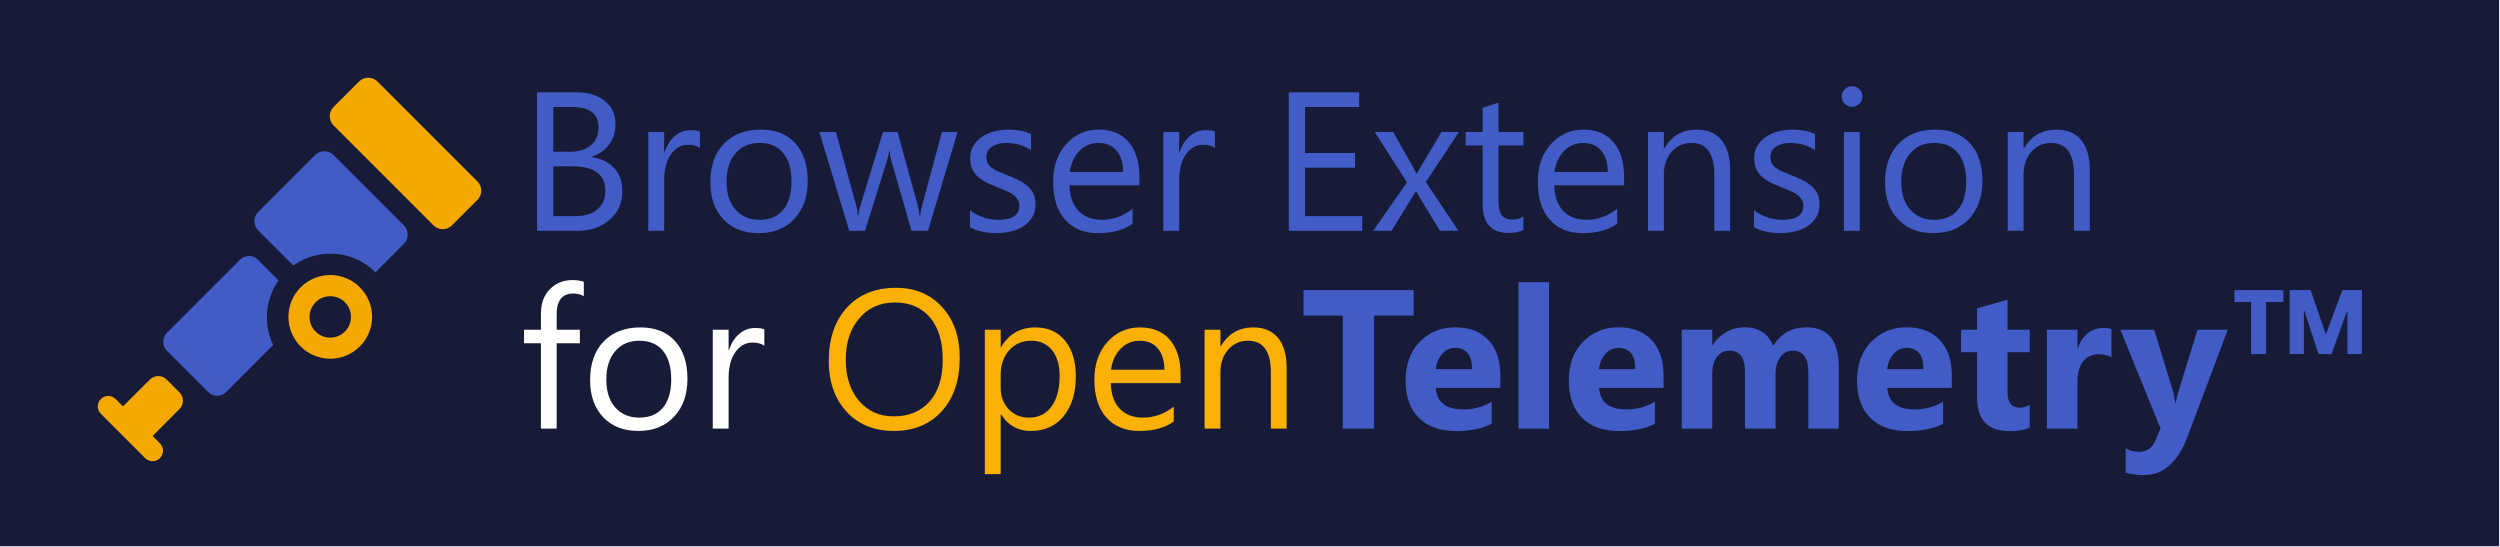
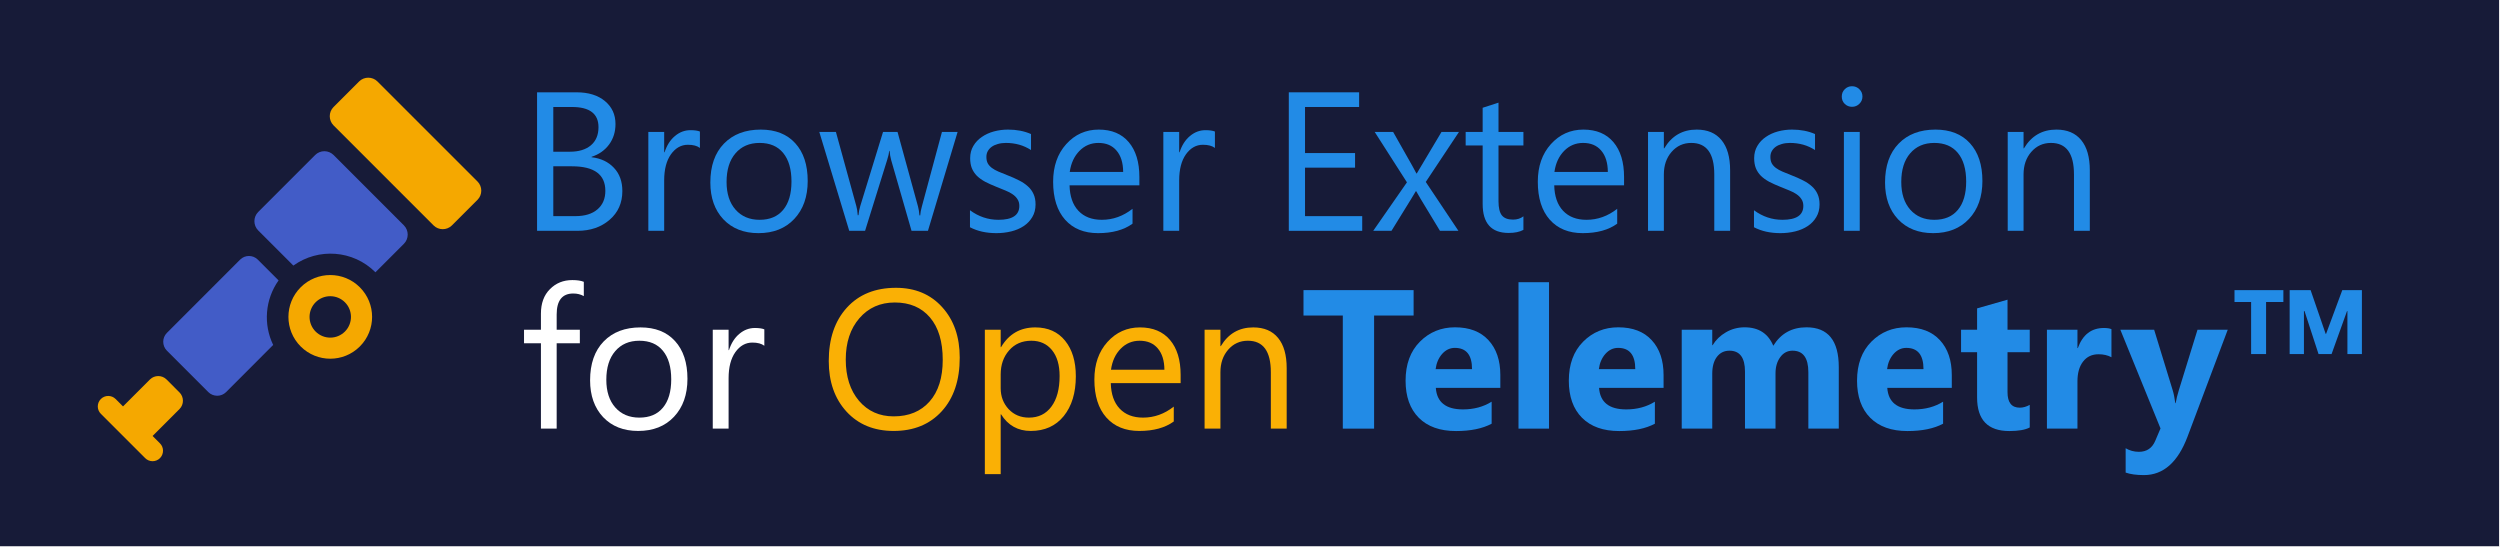
<svg xmlns="http://www.w3.org/2000/svg" width="100%" height="100%" viewBox="0 0 947 207" version="1.1" xml:space="preserve" style="fill-rule:evenodd;clip-rule:evenodd;stroke-linejoin:round;stroke-miterlimit:2;">
  <g id="Artboard1" transform="matrix(1.85742,0,0,0.40981,7.43444,0.911701)">
    <g>
      <rect x="-4.003" y="-2.225" width="509.65" height="504.857" style="fill:none;" />
      <g>
        <clipPath id="_clip1">
          <rect x="-4.003" y="-2.225" width="509.65" height="504.857" />
        </clipPath>
        <g clip-path="url(#_clip1)">
          <g>
            <g transform="matrix(1.12486,0,0,2.44015,-31.3189,-353.966)">
              <g>
                <g id="Layer1">
                  <g>
                    <rect x="-4.003" y="-2.225" width="509.65" height="504.857" style="fill:rgb(23,27,56);" />
                  </g>
                </g>
              </g>
            </g>
            <g transform="matrix(0.634904,0,0,2.87763,14.3669,62.4767)">
              <path d="M67.648,69.797C62.402,75.047 62.402,83.555 67.648,88.805C72.898,94.051 81.406,94.051 86.652,88.805C91.902,83.555 91.902,75.047 86.652,69.797C81.406,64.551 72.898,64.551 67.648,69.797ZM81.855,84.016C80.608,85.265 78.914,85.967 77.15,85.967C75.386,85.967 73.692,85.265 72.445,84.016C71.198,82.769 70.496,81.076 70.496,79.313C70.496,77.549 71.198,75.856 72.445,74.609C73.692,73.36 75.386,72.658 77.15,72.658C78.914,72.658 80.608,73.36 81.855,74.609C84.453,77.195 84.453,81.418 81.855,84.016ZM86.43,3.672L78.195,11.906C76.592,13.521 76.592,16.166 78.195,17.781L110.344,49.93C111.959,51.533 114.604,51.533 116.219,49.93L124.453,41.695C126.063,40.085 126.063,37.434 124.453,35.825L92.29,3.671C90.679,2.072 88.041,2.072 86.43,3.671L86.43,3.672ZM28.738,108.895C30.19,107.437 30.19,105.043 28.738,103.585L24.555,99.398C23.095,97.947 20.702,97.947 19.242,99.398L10.598,108.047L10.582,108.059L8.211,105.684C6.898,104.371 4.761,104.371 3.461,105.684C2.148,106.996 2.148,109.133 3.461,110.434L17.707,124.676C18.336,125.306 19.19,125.66 20.08,125.66C20.97,125.66 21.824,125.306 22.453,124.676C23.753,123.363 23.766,121.226 22.453,119.93L20.078,117.555L20.094,117.543L28.738,108.895Z" style="fill:rgb(245,168,0);fill-rule:nonzero;" />
            </g>
            <g transform="matrix(0.634904,0,0,2.87763,14.3669,62.4767)">
              <g>
                <path d="M72.297,27.313L54.004,45.605C52.379,47.23 52.379,49.906 54.004,51.531L65.3,62.824C73.284,57.078 84.48,57.789 91.663,64.977L100.811,55.828C102.433,54.203 102.433,51.531 100.811,49.906L78.22,27.313C77.435,26.527 76.369,26.085 75.259,26.085C74.149,26.085 73.083,26.527 72.298,27.313L72.297,27.313ZM60.55,67.585L53.878,60.913C52.315,59.351 49.753,59.351 48.194,60.913L24.664,84.453C23.112,86.016 23.112,88.577 24.664,90.14L37.995,103.472C39.559,105.025 42.119,105.025 43.683,103.472L58.815,88.315C55.616,81.706 56.19,73.722 60.55,67.585Z" style="fill:rgb(66,92,199);fill-rule:nonzero;" />
              </g>
            </g>
            <g transform="matrix(1.00854,0,0,4.5711,38.1847,-972.745)">
              <g>
                <g>
                  <g transform="matrix(1,0,0,1,63.099,258.991)">
-                     <path d="M3.672,0L3.672,-28.008L11.641,-28.008C14.063,-28.008 15.983,-27.415 17.402,-26.23C18.822,-25.046 19.531,-23.503 19.531,-21.602C19.531,-20.013 19.102,-18.633 18.242,-17.461C17.383,-16.289 16.198,-15.456 14.688,-14.961L14.688,-14.883C16.576,-14.661 18.086,-13.945 19.219,-12.734C20.352,-11.536 20.918,-9.974 20.918,-8.047C20.918,-5.651 20.059,-3.711 18.34,-2.227C16.621,-0.742 14.453,0 11.836,0L3.672,0ZM6.953,-25.039L6.953,-15.996L10.313,-15.996C12.109,-15.996 13.522,-16.426 14.551,-17.285C15.579,-18.158 16.094,-19.382 16.094,-20.957C16.094,-23.678 14.303,-25.039 10.723,-25.039L6.953,-25.039ZM6.953,-13.047L6.953,-2.969L11.406,-2.969C13.333,-2.969 14.824,-3.424 15.879,-4.336C16.947,-5.247 17.48,-6.497 17.48,-8.086C17.48,-11.393 15.228,-13.047 10.723,-13.047L6.953,-13.047Z" style="fill:rgb(66,92,199);" />
+                     <path d="M3.672,0L3.672,-28.008L11.641,-28.008C14.063,-28.008 15.983,-27.415 17.402,-26.23C18.822,-25.046 19.531,-23.503 19.531,-21.602C19.531,-20.013 19.102,-18.633 18.242,-17.461C17.383,-16.289 16.198,-15.456 14.688,-14.961L14.688,-14.883C16.576,-14.661 18.086,-13.945 19.219,-12.734C20.352,-11.536 20.918,-9.974 20.918,-8.047C20.918,-5.651 20.059,-3.711 18.34,-2.227C16.621,-0.742 14.453,0 11.836,0L3.672,0ZM6.953,-25.039L6.953,-15.996L10.313,-15.996C12.109,-15.996 13.522,-16.426 14.551,-17.285C15.579,-18.158 16.094,-19.382 16.094,-20.957C16.094,-23.678 14.303,-25.039 10.723,-25.039L6.953,-25.039ZM6.953,-13.047L6.953,-2.969L11.406,-2.969C13.333,-2.969 14.824,-3.424 15.879,-4.336C16.947,-5.247 17.48,-6.497 17.48,-8.086C17.48,-11.393 15.228,-13.047 10.723,-13.047L6.953,-13.047Z" style="fill:rgb(34,139,230);" />
                  </g>
                  <g transform="matrix(1,0,0,1,63.099,258.991)">
-                     <path d="M36.602,-16.758C36.042,-17.188 35.234,-17.402 34.18,-17.402C32.813,-17.402 31.667,-16.758 30.742,-15.469C29.831,-14.18 29.375,-12.422 29.375,-10.195L29.375,0L26.172,0L26.172,-20L29.375,-20L29.375,-15.879L29.453,-15.879C29.909,-17.285 30.605,-18.379 31.543,-19.16C32.48,-19.954 33.529,-20.352 34.688,-20.352C35.521,-20.352 36.159,-20.26 36.602,-20.078L36.602,-16.758Z" style="fill:rgb(66,92,199);" />
+                     <path d="M36.602,-16.758C36.042,-17.188 35.234,-17.402 34.18,-17.402C32.813,-17.402 31.667,-16.758 30.742,-15.469C29.831,-14.18 29.375,-12.422 29.375,-10.195L29.375,0L26.172,0L26.172,-20L29.375,-20L29.375,-15.879L29.453,-15.879C29.909,-17.285 30.605,-18.379 31.543,-19.16C32.48,-19.954 33.529,-20.352 34.688,-20.352C35.521,-20.352 36.159,-20.26 36.602,-20.078L36.602,-16.758Z" style="fill:rgb(34,139,230);" />
                  </g>
                  <g transform="matrix(1,0,0,1,63.099,258.991)">
-                     <path d="M48.438,0.469C45.482,0.469 43.118,-0.462 41.348,-2.324C39.59,-4.199 38.711,-6.68 38.711,-9.766C38.711,-13.125 39.629,-15.749 41.465,-17.637C43.301,-19.525 45.781,-20.469 48.906,-20.469C51.888,-20.469 54.212,-19.551 55.879,-17.715C57.559,-15.879 58.398,-13.333 58.398,-10.078C58.398,-6.888 57.493,-4.329 55.684,-2.402C53.887,-0.488 51.471,0.469 48.438,0.469ZM48.672,-17.773C46.615,-17.773 44.987,-17.07 43.789,-15.664C42.591,-14.271 41.992,-12.344 41.992,-9.883C41.992,-7.513 42.598,-5.645 43.809,-4.277C45.02,-2.91 46.641,-2.227 48.672,-2.227C50.742,-2.227 52.331,-2.897 53.438,-4.238C54.557,-5.579 55.117,-7.487 55.117,-9.961C55.117,-12.461 54.557,-14.388 53.438,-15.742C52.331,-17.096 50.742,-17.773 48.672,-17.773Z" style="fill:rgb(66,92,199);" />
+                     <path d="M48.438,0.469C45.482,0.469 43.118,-0.462 41.348,-2.324C39.59,-4.199 38.711,-6.68 38.711,-9.766C38.711,-13.125 39.629,-15.749 41.465,-17.637C43.301,-19.525 45.781,-20.469 48.906,-20.469C51.888,-20.469 54.212,-19.551 55.879,-17.715C57.559,-15.879 58.398,-13.333 58.398,-10.078C58.398,-6.888 57.493,-4.329 55.684,-2.402C53.887,-0.488 51.471,0.469 48.438,0.469ZM48.672,-17.773C46.615,-17.773 44.987,-17.07 43.789,-15.664C42.591,-14.271 41.992,-12.344 41.992,-9.883C41.992,-7.513 42.598,-5.645 43.809,-4.277C45.02,-2.91 46.641,-2.227 48.672,-2.227C50.742,-2.227 52.331,-2.897 53.438,-4.238C54.557,-5.579 55.117,-7.487 55.117,-9.961C55.117,-12.461 54.557,-14.388 53.438,-15.742C52.331,-17.096 50.742,-17.773 48.672,-17.773Z" style="fill:rgb(34,139,230);" />
                  </g>
                  <g transform="matrix(1,0,0,1,123.372,258.991)">
-                     <path d="M28.438,-20L22.441,0L19.121,0L15,-14.316C14.844,-14.863 14.74,-15.482 14.688,-16.172L14.609,-16.172C14.57,-15.703 14.434,-15.098 14.199,-14.355L9.727,0L6.523,0L0.469,-20L3.828,-20L7.969,-4.961C8.099,-4.505 8.19,-3.906 8.242,-3.164L8.398,-3.164C8.438,-3.737 8.555,-4.349 8.75,-5L13.359,-20L16.289,-20L20.43,-4.922C20.56,-4.44 20.658,-3.841 20.723,-3.125L20.879,-3.125C20.905,-3.633 21.016,-4.232 21.211,-4.922L25.273,-20L28.438,-20Z" style="fill:rgb(66,92,199);" />
+                     <path d="M28.438,-20L22.441,0L19.121,0L15,-14.316C14.844,-14.863 14.74,-15.482 14.688,-16.172L14.609,-16.172C14.57,-15.703 14.434,-15.098 14.199,-14.355L9.727,0L6.523,0L0.469,-20L3.828,-20L7.969,-4.961C8.099,-4.505 8.19,-3.906 8.242,-3.164L8.398,-3.164C8.438,-3.737 8.555,-4.349 8.75,-5L13.359,-20L16.289,-20L20.43,-4.922C20.56,-4.44 20.658,-3.841 20.723,-3.125L20.879,-3.125C20.905,-3.633 21.016,-4.232 21.211,-4.922L25.273,-20L28.438,-20Z" style="fill:rgb(34,139,230);" />
                  </g>
                  <g transform="matrix(1,0,0,1,123.372,258.991)">
-                     <path d="M30.938,-0.723L30.938,-4.16C32.682,-2.871 34.603,-2.227 36.699,-2.227C39.512,-2.227 40.918,-3.164 40.918,-5.039C40.918,-5.573 40.794,-6.022 40.547,-6.387C40.313,-6.764 39.987,-7.096 39.57,-7.383C39.167,-7.669 38.685,-7.923 38.125,-8.145C37.578,-8.379 36.986,-8.62 36.348,-8.867C35.462,-9.219 34.681,-9.57 34.004,-9.922C33.34,-10.286 32.78,-10.69 32.324,-11.133C31.882,-11.589 31.543,-12.103 31.309,-12.676C31.087,-13.249 30.977,-13.919 30.977,-14.688C30.977,-15.625 31.191,-16.452 31.621,-17.168C32.051,-17.897 32.624,-18.503 33.34,-18.984C34.056,-19.479 34.87,-19.85 35.781,-20.098C36.706,-20.345 37.656,-20.469 38.633,-20.469C40.365,-20.469 41.914,-20.169 43.281,-19.57L43.281,-16.328C41.81,-17.292 40.117,-17.773 38.203,-17.773C37.604,-17.773 37.064,-17.702 36.582,-17.559C36.1,-17.428 35.684,-17.24 35.332,-16.992C34.993,-16.745 34.727,-16.445 34.531,-16.094C34.349,-15.755 34.258,-15.378 34.258,-14.961C34.258,-14.44 34.349,-14.004 34.531,-13.652C34.727,-13.301 35.007,-12.988 35.371,-12.715C35.736,-12.441 36.178,-12.194 36.699,-11.973C37.22,-11.751 37.813,-11.51 38.477,-11.25C39.362,-10.911 40.156,-10.56 40.859,-10.195C41.563,-9.844 42.161,-9.44 42.656,-8.984C43.151,-8.542 43.529,-8.027 43.789,-7.441C44.063,-6.855 44.199,-6.159 44.199,-5.352C44.199,-4.362 43.978,-3.503 43.535,-2.773C43.105,-2.044 42.526,-1.439 41.797,-0.957C41.068,-0.475 40.228,-0.117 39.277,0.117C38.327,0.352 37.331,0.469 36.289,0.469C34.232,0.469 32.448,0.072 30.938,-0.723Z" style="fill:rgb(66,92,199);" />
+                     <path d="M30.938,-0.723L30.938,-4.16C32.682,-2.871 34.603,-2.227 36.699,-2.227C39.512,-2.227 40.918,-3.164 40.918,-5.039C40.918,-5.573 40.794,-6.022 40.547,-6.387C40.313,-6.764 39.987,-7.096 39.57,-7.383C39.167,-7.669 38.685,-7.923 38.125,-8.145C37.578,-8.379 36.986,-8.62 36.348,-8.867C35.462,-9.219 34.681,-9.57 34.004,-9.922C33.34,-10.286 32.78,-10.69 32.324,-11.133C31.882,-11.589 31.543,-12.103 31.309,-12.676C31.087,-13.249 30.977,-13.919 30.977,-14.688C30.977,-15.625 31.191,-16.452 31.621,-17.168C32.051,-17.897 32.624,-18.503 33.34,-18.984C34.056,-19.479 34.87,-19.85 35.781,-20.098C36.706,-20.345 37.656,-20.469 38.633,-20.469C40.365,-20.469 41.914,-20.169 43.281,-19.57L43.281,-16.328C41.81,-17.292 40.117,-17.773 38.203,-17.773C37.604,-17.773 37.064,-17.702 36.582,-17.559C36.1,-17.428 35.684,-17.24 35.332,-16.992C34.993,-16.745 34.727,-16.445 34.531,-16.094C34.349,-15.755 34.258,-15.378 34.258,-14.961C34.258,-14.44 34.349,-14.004 34.531,-13.652C34.727,-13.301 35.007,-12.988 35.371,-12.715C35.736,-12.441 36.178,-12.194 36.699,-11.973C37.22,-11.751 37.813,-11.51 38.477,-11.25C39.362,-10.911 40.156,-10.56 40.859,-10.195C41.563,-9.844 42.161,-9.44 42.656,-8.984C43.151,-8.542 43.529,-8.027 43.789,-7.441C44.063,-6.855 44.199,-6.159 44.199,-5.352C44.199,-4.362 43.978,-3.503 43.535,-2.773C43.105,-2.044 42.526,-1.439 41.797,-0.957C41.068,-0.475 40.228,-0.117 39.277,0.117C38.327,0.352 37.331,0.469 36.289,0.469C34.232,0.469 32.448,0.072 30.938,-0.723Z" style="fill:rgb(34,139,230);" />
                  </g>
                  <g transform="matrix(1,0,0,1,123.372,258.991)">
-                     <path d="M65.195,-9.199L51.074,-9.199C51.126,-6.973 51.725,-5.254 52.871,-4.043C54.017,-2.832 55.592,-2.227 57.598,-2.227C59.85,-2.227 61.921,-2.969 63.809,-4.453L63.809,-1.445C62.051,-0.169 59.727,0.469 56.836,0.469C54.01,0.469 51.79,-0.436 50.176,-2.246C48.561,-4.069 47.754,-6.628 47.754,-9.922C47.754,-13.034 48.633,-15.566 50.391,-17.52C52.161,-19.486 54.355,-20.469 56.973,-20.469C59.59,-20.469 61.615,-19.622 63.047,-17.93C64.479,-16.237 65.195,-13.887 65.195,-10.879L65.195,-9.199ZM61.914,-11.914C61.901,-13.763 61.452,-15.202 60.566,-16.23C59.694,-17.259 58.477,-17.773 56.914,-17.773C55.404,-17.773 54.121,-17.233 53.066,-16.152C52.012,-15.072 51.361,-13.659 51.113,-11.914L61.914,-11.914Z" style="fill:rgb(66,92,199);" />
+                     <path d="M65.195,-9.199L51.074,-9.199C51.126,-6.973 51.725,-5.254 52.871,-4.043C54.017,-2.832 55.592,-2.227 57.598,-2.227C59.85,-2.227 61.921,-2.969 63.809,-4.453L63.809,-1.445C62.051,-0.169 59.727,0.469 56.836,0.469C54.01,0.469 51.79,-0.436 50.176,-2.246C48.561,-4.069 47.754,-6.628 47.754,-9.922C47.754,-13.034 48.633,-15.566 50.391,-17.52C52.161,-19.486 54.355,-20.469 56.973,-20.469C59.59,-20.469 61.615,-19.622 63.047,-17.93C64.479,-16.237 65.195,-13.887 65.195,-10.879L65.195,-9.199ZM61.914,-11.914C61.901,-13.763 61.452,-15.202 60.566,-16.23C59.694,-17.259 58.477,-17.773 56.914,-17.773C55.404,-17.773 54.121,-17.233 53.066,-16.152C52.012,-15.072 51.361,-13.659 51.113,-11.914L61.914,-11.914Z" style="fill:rgb(34,139,230);" />
                  </g>
                  <g transform="matrix(1,0,0,1,123.372,258.991)">
-                     <path d="M80.469,-16.758C79.909,-17.188 79.102,-17.402 78.047,-17.402C76.68,-17.402 75.534,-16.758 74.609,-15.469C73.698,-14.18 73.242,-12.422 73.242,-10.195L73.242,0L70.039,0L70.039,-20L73.242,-20L73.242,-15.879L73.32,-15.879C73.776,-17.285 74.473,-18.379 75.41,-19.16C76.348,-19.954 77.396,-20.352 78.555,-20.352C79.388,-20.352 80.026,-20.26 80.469,-20.078L80.469,-16.758Z" style="fill:rgb(66,92,199);" />
+                     <path d="M80.469,-16.758C79.909,-17.188 79.102,-17.402 78.047,-17.402C76.68,-17.402 75.534,-16.758 74.609,-15.469C73.698,-14.18 73.242,-12.422 73.242,-10.195L73.242,0L70.039,0L70.039,-20L73.242,-20L73.242,-15.879L73.32,-15.879C73.776,-17.285 74.473,-18.379 75.41,-19.16C76.348,-19.954 77.396,-20.352 78.555,-20.352C79.388,-20.352 80.026,-20.26 80.469,-20.078L80.469,-16.758Z" style="fill:rgb(34,139,230);" />
                  </g>
                </g>
              </g>
              <g>
                <g>
                  <g transform="matrix(1,0,0,1,215.11,258.991)">
-                     <path d="M18.516,0L3.672,0L3.672,-28.008L17.891,-28.008L17.891,-25.039L6.953,-25.039L6.953,-15.723L17.07,-15.723L17.07,-12.773L6.953,-12.773L6.953,-2.969L18.516,-2.969L18.516,0Z" style="fill:rgb(66,92,199);" />
+                     <path d="M18.516,0L3.672,0L3.672,-28.008L17.891,-28.008L17.891,-25.039L6.953,-25.039L6.953,-15.723L17.07,-15.723L17.07,-12.773L6.953,-12.773L6.953,-2.969L18.516,-2.969L18.516,0Z" style="fill:rgb(34,139,230);" />
                  </g>
                  <g transform="matrix(1,0,0,1,215.11,258.991)">
-                     <path d="M38.086,-20L31.367,-9.883L37.969,0L34.238,0L30.313,-6.484C30.065,-6.888 29.772,-7.396 29.434,-8.008L29.355,-8.008C29.29,-7.891 28.984,-7.383 28.438,-6.484L24.434,0L20.742,0L27.559,-9.805L21.035,-20L24.766,-20L28.633,-13.164C28.919,-12.656 29.199,-12.135 29.473,-11.602L29.551,-11.602L34.551,-20L38.086,-20Z" style="fill:rgb(66,92,199);" />
+                     <path d="M38.086,-20L31.367,-9.883L37.969,0L34.238,0L30.313,-6.484C30.065,-6.888 29.772,-7.396 29.434,-8.008L29.355,-8.008C29.29,-7.891 28.984,-7.383 28.438,-6.484L24.434,0L20.742,0L27.559,-9.805L21.035,-20L24.766,-20L28.633,-13.164C28.919,-12.656 29.199,-12.135 29.473,-11.602L29.551,-11.602L34.551,-20L38.086,-20Z" style="fill:rgb(34,139,230);" />
                  </g>
                  <g transform="matrix(1,0,0,1,215.11,258.991)">
-                     <path d="M51.113,-0.195C50.358,0.221 49.362,0.43 48.125,0.43C44.622,0.43 42.871,-1.523 42.871,-5.43L42.871,-17.266L39.434,-17.266L39.434,-20L42.871,-20L42.871,-24.883L46.074,-25.918L46.074,-20L51.113,-20L51.113,-17.266L46.074,-17.266L46.074,-5.996C46.074,-4.655 46.302,-3.698 46.758,-3.125C47.214,-2.552 47.969,-2.266 49.023,-2.266C49.831,-2.266 50.527,-2.487 51.113,-2.93L51.113,-0.195Z" style="fill:rgb(66,92,199);" />
+                     <path d="M51.113,-0.195C50.358,0.221 49.362,0.43 48.125,0.43C44.622,0.43 42.871,-1.523 42.871,-5.43L42.871,-17.266L39.434,-17.266L39.434,-20L42.871,-20L42.871,-24.883L46.074,-25.918L46.074,-20L51.113,-20L51.113,-17.266L46.074,-17.266L46.074,-5.996C46.074,-4.655 46.302,-3.698 46.758,-3.125C47.214,-2.552 47.969,-2.266 49.023,-2.266C49.831,-2.266 50.527,-2.487 51.113,-2.93L51.113,-0.195Z" style="fill:rgb(34,139,230);" />
                  </g>
                  <g transform="matrix(1,0,0,1,215.11,258.991)">
-                     <path d="M71.465,-9.199L57.344,-9.199C57.396,-6.973 57.995,-5.254 59.141,-4.043C60.286,-2.832 61.862,-2.227 63.867,-2.227C66.12,-2.227 68.19,-2.969 70.078,-4.453L70.078,-1.445C68.32,-0.169 65.996,0.469 63.105,0.469C60.28,0.469 58.06,-0.436 56.445,-2.246C54.831,-4.069 54.023,-6.628 54.023,-9.922C54.023,-13.034 54.902,-15.566 56.66,-17.52C58.431,-19.486 60.625,-20.469 63.242,-20.469C65.859,-20.469 67.884,-19.622 69.316,-17.93C70.749,-16.237 71.465,-13.887 71.465,-10.879L71.465,-9.199ZM68.184,-11.914C68.171,-13.763 67.721,-15.202 66.836,-16.23C65.964,-17.259 64.746,-17.773 63.184,-17.773C61.673,-17.773 60.391,-17.233 59.336,-16.152C58.281,-15.072 57.63,-13.659 57.383,-11.914L68.184,-11.914Z" style="fill:rgb(66,92,199);" />
+                     <path d="M71.465,-9.199L57.344,-9.199C57.396,-6.973 57.995,-5.254 59.141,-4.043C60.286,-2.832 61.862,-2.227 63.867,-2.227C66.12,-2.227 68.19,-2.969 70.078,-4.453L70.078,-1.445C68.32,-0.169 65.996,0.469 63.105,0.469C60.28,0.469 58.06,-0.436 56.445,-2.246C54.831,-4.069 54.023,-6.628 54.023,-9.922C54.023,-13.034 54.902,-15.566 56.66,-17.52C58.431,-19.486 60.625,-20.469 63.242,-20.469C65.859,-20.469 67.884,-19.622 69.316,-17.93C70.749,-16.237 71.465,-13.887 71.465,-10.879L71.465,-9.199ZM68.184,-11.914C68.171,-13.763 67.721,-15.202 66.836,-16.23C65.964,-17.259 64.746,-17.773 63.184,-17.773C61.673,-17.773 60.391,-17.233 59.336,-16.152C58.281,-15.072 57.63,-13.659 57.383,-11.914L68.184,-11.914Z" style="fill:rgb(34,139,230);" />
                  </g>
                  <g transform="matrix(1,0,0,1,288.177,258.991)">
-                     <path d="M19.844,0L16.641,0L16.641,-11.406C16.641,-15.651 15.091,-17.773 11.992,-17.773C10.391,-17.773 9.063,-17.168 8.008,-15.957C6.966,-14.759 6.445,-13.242 6.445,-11.406L6.445,0L3.242,0L3.242,-20L6.445,-20L6.445,-16.68L6.523,-16.68C8.034,-19.206 10.221,-20.469 13.086,-20.469C15.273,-20.469 16.947,-19.759 18.105,-18.34C19.264,-16.934 19.844,-14.896 19.844,-12.227L19.844,0Z" style="fill:rgb(66,92,199);" />
+                     <path d="M19.844,0L16.641,0L16.641,-11.406C16.641,-15.651 15.091,-17.773 11.992,-17.773C10.391,-17.773 9.063,-17.168 8.008,-15.957C6.966,-14.759 6.445,-13.242 6.445,-11.406L6.445,0L3.242,0L3.242,-20L6.445,-20L6.445,-16.68L6.523,-16.68C8.034,-19.206 10.221,-20.469 13.086,-20.469C15.273,-20.469 16.947,-19.759 18.105,-18.34C19.264,-16.934 19.844,-14.896 19.844,-12.227L19.844,0Z" style="fill:rgb(34,139,230);" />
                  </g>
                  <g transform="matrix(1,0,0,1,288.177,258.991)">
-                     <path d="M24.668,-0.723L24.668,-4.16C26.413,-2.871 28.333,-2.227 30.43,-2.227C33.242,-2.227 34.648,-3.164 34.648,-5.039C34.648,-5.573 34.525,-6.022 34.277,-6.387C34.043,-6.764 33.717,-7.096 33.301,-7.383C32.897,-7.669 32.415,-7.923 31.855,-8.145C31.309,-8.379 30.716,-8.62 30.078,-8.867C29.193,-9.219 28.411,-9.57 27.734,-9.922C27.07,-10.286 26.51,-10.69 26.055,-11.133C25.612,-11.589 25.273,-12.103 25.039,-12.676C24.818,-13.249 24.707,-13.919 24.707,-14.688C24.707,-15.625 24.922,-16.452 25.352,-17.168C25.781,-17.897 26.354,-18.503 27.07,-18.984C27.786,-19.479 28.6,-19.85 29.512,-20.098C30.436,-20.345 31.387,-20.469 32.363,-20.469C34.095,-20.469 35.645,-20.169 37.012,-19.57L37.012,-16.328C35.54,-17.292 33.848,-17.773 31.934,-17.773C31.335,-17.773 30.794,-17.702 30.313,-17.559C29.831,-17.428 29.414,-17.24 29.063,-16.992C28.724,-16.745 28.457,-16.445 28.262,-16.094C28.079,-15.755 27.988,-15.378 27.988,-14.961C27.988,-14.44 28.079,-14.004 28.262,-13.652C28.457,-13.301 28.737,-12.988 29.102,-12.715C29.466,-12.441 29.909,-12.194 30.43,-11.973C30.951,-11.751 31.543,-11.51 32.207,-11.25C33.092,-10.911 33.887,-10.56 34.59,-10.195C35.293,-9.844 35.892,-9.44 36.387,-8.984C36.882,-8.542 37.259,-8.027 37.52,-7.441C37.793,-6.855 37.93,-6.159 37.93,-5.352C37.93,-4.362 37.708,-3.503 37.266,-2.773C36.836,-2.044 36.257,-1.439 35.527,-0.957C34.798,-0.475 33.958,-0.117 33.008,0.117C32.057,0.352 31.061,0.469 30.02,0.469C27.962,0.469 26.178,0.072 24.668,-0.723Z" style="fill:rgb(66,92,199);" />
+                     <path d="M24.668,-0.723L24.668,-4.16C26.413,-2.871 28.333,-2.227 30.43,-2.227C33.242,-2.227 34.648,-3.164 34.648,-5.039C34.648,-5.573 34.525,-6.022 34.277,-6.387C34.043,-6.764 33.717,-7.096 33.301,-7.383C32.897,-7.669 32.415,-7.923 31.855,-8.145C31.309,-8.379 30.716,-8.62 30.078,-8.867C29.193,-9.219 28.411,-9.57 27.734,-9.922C27.07,-10.286 26.51,-10.69 26.055,-11.133C25.612,-11.589 25.273,-12.103 25.039,-12.676C24.818,-13.249 24.707,-13.919 24.707,-14.688C24.707,-15.625 24.922,-16.452 25.352,-17.168C25.781,-17.897 26.354,-18.503 27.07,-18.984C27.786,-19.479 28.6,-19.85 29.512,-20.098C30.436,-20.345 31.387,-20.469 32.363,-20.469C34.095,-20.469 35.645,-20.169 37.012,-19.57L37.012,-16.328C35.54,-17.292 33.848,-17.773 31.934,-17.773C31.335,-17.773 30.794,-17.702 30.313,-17.559C29.831,-17.428 29.414,-17.24 29.063,-16.992C28.724,-16.745 28.457,-16.445 28.262,-16.094C28.079,-15.755 27.988,-15.378 27.988,-14.961C27.988,-14.44 28.079,-14.004 28.262,-13.652C28.457,-13.301 28.737,-12.988 29.102,-12.715C29.466,-12.441 29.909,-12.194 30.43,-11.973C30.951,-11.751 31.543,-11.51 32.207,-11.25C33.092,-10.911 33.887,-10.56 34.59,-10.195C35.293,-9.844 35.892,-9.44 36.387,-8.984C36.882,-8.542 37.259,-8.027 37.52,-7.441C37.793,-6.855 37.93,-6.159 37.93,-5.352C37.93,-4.362 37.708,-3.503 37.266,-2.773C36.836,-2.044 36.257,-1.439 35.527,-0.957C34.798,-0.475 33.958,-0.117 33.008,0.117C32.057,0.352 31.061,0.469 30.02,0.469C27.962,0.469 26.178,0.072 24.668,-0.723Z" style="fill:rgb(34,139,230);" />
                  </g>
                  <g transform="matrix(1,0,0,1,288.177,258.991)">
-                     <path d="M44.492,-25.078C43.919,-25.078 43.431,-25.273 43.027,-25.664C42.624,-26.055 42.422,-26.549 42.422,-27.148C42.422,-27.747 42.624,-28.242 43.027,-28.633C43.431,-29.036 43.919,-29.238 44.492,-29.238C45.078,-29.238 45.573,-29.036 45.977,-28.633C46.393,-28.242 46.602,-27.747 46.602,-27.148C46.602,-26.576 46.393,-26.087 45.977,-25.684C45.573,-25.28 45.078,-25.078 44.492,-25.078ZM46.055,0L42.852,0L42.852,-20L46.055,-20L46.055,0Z" style="fill:rgb(66,92,199);" />
+                     <path d="M44.492,-25.078C43.919,-25.078 43.431,-25.273 43.027,-25.664C42.624,-26.055 42.422,-26.549 42.422,-27.148C42.422,-27.747 42.624,-28.242 43.027,-28.633C43.431,-29.036 43.919,-29.238 44.492,-29.238C45.078,-29.238 45.573,-29.036 45.977,-28.633C46.393,-28.242 46.602,-27.747 46.602,-27.148C46.602,-26.576 46.393,-26.087 45.977,-25.684C45.573,-25.28 45.078,-25.078 44.492,-25.078ZM46.055,0L42.852,0L42.852,-20L46.055,-20L46.055,0Z" style="fill:rgb(34,139,230);" />
                  </g>
                  <g transform="matrix(1,0,0,1,288.177,258.991)">
-                     <path d="M60.898,0.469C57.943,0.469 55.579,-0.462 53.809,-2.324C52.051,-4.199 51.172,-6.68 51.172,-9.766C51.172,-13.125 52.09,-15.749 53.926,-17.637C55.762,-19.525 58.242,-20.469 61.367,-20.469C64.349,-20.469 66.673,-19.551 68.34,-17.715C70.02,-15.879 70.859,-13.333 70.859,-10.078C70.859,-6.888 69.954,-4.329 68.145,-2.402C66.348,-0.488 63.932,0.469 60.898,0.469ZM61.133,-17.773C59.076,-17.773 57.448,-17.07 56.25,-15.664C55.052,-14.271 54.453,-12.344 54.453,-9.883C54.453,-7.513 55.059,-5.645 56.27,-4.277C57.48,-2.91 59.102,-2.227 61.133,-2.227C63.203,-2.227 64.792,-2.897 65.898,-4.238C67.018,-5.579 67.578,-7.487 67.578,-9.961C67.578,-12.461 67.018,-14.388 65.898,-15.742C64.792,-17.096 63.203,-17.773 61.133,-17.773Z" style="fill:rgb(66,92,199);" />
+                     <path d="M60.898,0.469C57.943,0.469 55.579,-0.462 53.809,-2.324C52.051,-4.199 51.172,-6.68 51.172,-9.766C51.172,-13.125 52.09,-15.749 53.926,-17.637C55.762,-19.525 58.242,-20.469 61.367,-20.469C64.349,-20.469 66.673,-19.551 68.34,-17.715C70.02,-15.879 70.859,-13.333 70.859,-10.078C70.859,-6.888 69.954,-4.329 68.145,-2.402C66.348,-0.488 63.932,0.469 60.898,0.469ZM61.133,-17.773C59.076,-17.773 57.448,-17.07 56.25,-15.664C55.052,-14.271 54.453,-12.344 54.453,-9.883C54.453,-7.513 55.059,-5.645 56.27,-4.277C57.48,-2.91 59.102,-2.227 61.133,-2.227C63.203,-2.227 64.792,-2.897 65.898,-4.238C67.018,-5.579 67.578,-7.487 67.578,-9.961C67.578,-12.461 67.018,-14.388 65.898,-15.742C64.792,-17.096 63.203,-17.773 61.133,-17.773Z" style="fill:rgb(34,139,230);" />
                  </g>
                  <g transform="matrix(1,0,0,1,288.177,258.991)">
-                     <path d="M92.578,0L89.375,0L89.375,-11.406C89.375,-15.651 87.826,-17.773 84.727,-17.773C83.125,-17.773 81.797,-17.168 80.742,-15.957C79.701,-14.759 79.18,-13.242 79.18,-11.406L79.18,0L75.977,0L75.977,-20L79.18,-20L79.18,-16.68L79.258,-16.68C80.768,-19.206 82.956,-20.469 85.82,-20.469C88.008,-20.469 89.681,-19.759 90.84,-18.34C91.999,-16.934 92.578,-14.896 92.578,-12.227L92.578,0Z" style="fill:rgb(66,92,199);" />
+                     <path d="M92.578,0L89.375,0L89.375,-11.406C89.375,-15.651 87.826,-17.773 84.727,-17.773C83.125,-17.773 81.797,-17.168 80.742,-15.957C79.701,-14.759 79.18,-13.242 79.18,-11.406L79.18,0L75.977,0L75.977,-20L79.18,-20L79.18,-16.68L79.258,-16.68C80.768,-19.206 82.956,-20.469 85.82,-20.469C88.008,-20.469 89.681,-19.759 90.84,-18.34C91.999,-16.934 92.578,-14.896 92.578,-12.227L92.578,0Z" style="fill:rgb(34,139,230);" />
                  </g>
                </g>
              </g>
              <g transform="matrix(1,0,0,1,63.099,298.991)">
                <path d="M13.125,-26.797C12.5,-27.148 11.79,-27.324 10.996,-27.324C8.757,-27.324 7.637,-25.911 7.637,-23.086L7.637,-20L12.324,-20L12.324,-17.266L7.637,-17.266L7.637,0L4.453,0L4.453,-17.266L1.035,-17.266L1.035,-20L4.453,-20L4.453,-23.242C4.453,-25.339 5.059,-26.992 6.27,-28.203C7.48,-29.427 8.991,-30.039 10.801,-30.039C11.777,-30.039 12.552,-29.922 13.125,-29.688L13.125,-26.797Z" style="fill:white;fill-rule:nonzero;" />
                <path d="M24.121,0.469C21.165,0.469 18.802,-0.462 17.031,-2.324C15.273,-4.199 14.395,-6.68 14.395,-9.766C14.395,-13.125 15.313,-15.749 17.148,-17.637C18.984,-19.525 21.465,-20.469 24.59,-20.469C27.572,-20.469 29.896,-19.551 31.563,-17.715C33.242,-15.879 34.082,-13.333 34.082,-10.078C34.082,-6.888 33.177,-4.329 31.367,-2.402C29.57,-0.488 27.155,0.469 24.121,0.469ZM24.355,-17.773C22.298,-17.773 20.671,-17.07 19.473,-15.664C18.275,-14.271 17.676,-12.344 17.676,-9.883C17.676,-7.513 18.281,-5.645 19.492,-4.277C20.703,-2.91 22.324,-2.227 24.355,-2.227C26.426,-2.227 28.014,-2.897 29.121,-4.238C30.241,-5.579 30.801,-7.487 30.801,-9.961C30.801,-12.461 30.241,-14.388 29.121,-15.742C28.014,-17.096 26.426,-17.773 24.355,-17.773Z" style="fill:white;fill-rule:nonzero;" />
                <path d="M49.629,-16.758C49.069,-17.188 48.262,-17.402 47.207,-17.402C45.84,-17.402 44.694,-16.758 43.77,-15.469C42.858,-14.18 42.402,-12.422 42.402,-10.195L42.402,0L39.199,0L39.199,-20L42.402,-20L42.402,-15.879L42.48,-15.879C42.936,-17.285 43.633,-18.379 44.57,-19.16C45.508,-19.954 46.556,-20.352 47.715,-20.352C48.548,-20.352 49.186,-20.26 49.629,-20.078L49.629,-16.758Z" style="fill:white;fill-rule:nonzero;" />
              </g>
              <g transform="matrix(1,0,0,1,123.919,298.991)">
                <g>
                  <path d="M14.961,0.469C10.99,0.469 7.806,-0.84 5.41,-3.457C3.027,-6.074 1.836,-9.479 1.836,-13.672C1.836,-18.177 3.053,-21.771 5.488,-24.453C7.923,-27.135 11.237,-28.477 15.43,-28.477C19.297,-28.477 22.409,-27.174 24.766,-24.57C27.135,-21.966 28.32,-18.561 28.32,-14.355C28.32,-9.785 27.109,-6.172 24.688,-3.516C22.266,-0.859 19.023,0.469 14.961,0.469ZM15.195,-25.508C12.253,-25.508 9.863,-24.447 8.027,-22.324C6.191,-20.202 5.273,-17.415 5.273,-13.965C5.273,-10.514 6.165,-7.734 7.949,-5.625C9.746,-3.529 12.083,-2.48 14.961,-2.48C18.034,-2.48 20.456,-3.483 22.227,-5.488C23.997,-7.493 24.883,-10.299 24.883,-13.906C24.883,-17.604 24.023,-20.462 22.305,-22.48C20.586,-24.499 18.216,-25.508 15.195,-25.508Z" style="fill:rgb(250,176,5);fill-rule:nonzero;" />
                  <path d="M36.68,-2.891L36.602,-2.891L36.602,9.199L33.398,9.199L33.398,-20L36.602,-20L36.602,-16.484L36.68,-16.484C38.255,-19.141 40.56,-20.469 43.594,-20.469C46.172,-20.469 48.184,-19.57 49.629,-17.773C51.074,-15.99 51.797,-13.594 51.797,-10.586C51.797,-7.24 50.983,-4.557 49.355,-2.539C47.728,-0.534 45.501,0.469 42.676,0.469C40.085,0.469 38.086,-0.651 36.68,-2.891ZM36.602,-10.957L36.602,-8.164C36.602,-6.51 37.135,-5.104 38.203,-3.945C39.284,-2.799 40.651,-2.227 42.305,-2.227C44.245,-2.227 45.762,-2.969 46.855,-4.453C47.962,-5.938 48.516,-8.001 48.516,-10.645C48.516,-12.871 48.001,-14.616 46.973,-15.879C45.944,-17.142 44.551,-17.773 42.793,-17.773C40.931,-17.773 39.434,-17.122 38.301,-15.82C37.168,-14.531 36.602,-12.91 36.602,-10.957Z" style="fill:rgb(250,176,5);fill-rule:nonzero;" />
                  <path d="M72.988,-9.199L58.867,-9.199C58.919,-6.973 59.518,-5.254 60.664,-4.043C61.81,-2.832 63.385,-2.227 65.391,-2.227C67.643,-2.227 69.714,-2.969 71.602,-4.453L71.602,-1.445C69.844,-0.169 67.52,0.469 64.629,0.469C61.803,0.469 59.583,-0.436 57.969,-2.246C56.354,-4.069 55.547,-6.628 55.547,-9.922C55.547,-13.034 56.426,-15.566 58.184,-17.52C59.954,-19.486 62.148,-20.469 64.766,-20.469C67.383,-20.469 69.408,-19.622 70.84,-17.93C72.272,-16.237 72.988,-13.887 72.988,-10.879L72.988,-9.199ZM69.707,-11.914C69.694,-13.763 69.245,-15.202 68.359,-16.23C67.487,-17.259 66.27,-17.773 64.707,-17.773C63.197,-17.773 61.914,-17.233 60.859,-16.152C59.805,-15.072 59.154,-13.659 58.906,-11.914L69.707,-11.914Z" style="fill:rgb(250,176,5);fill-rule:nonzero;" />
                  <path d="M94.434,0L91.23,0L91.23,-11.406C91.23,-15.651 89.681,-17.773 86.582,-17.773C84.98,-17.773 83.652,-17.168 82.598,-15.957C81.556,-14.759 81.035,-13.242 81.035,-11.406L81.035,0L77.832,0L77.832,-20L81.035,-20L81.035,-16.68L81.113,-16.68C82.624,-19.206 84.811,-20.469 87.676,-20.469C89.863,-20.469 91.536,-19.759 92.695,-18.34C93.854,-16.934 94.434,-14.896 94.434,-12.227L94.434,0Z" style="fill:rgb(250,176,5);fill-rule:nonzero;" />
                </g>
              </g>
              <g>
                <g transform="matrix(1,0,0,1,221.146,298.991)">
-                   <path d="M22.871,-22.871L14.883,-22.871L14.883,0L8.555,0L8.555,-22.871L0.605,-22.871L0.605,-28.008L22.871,-28.008L22.871,-22.871Z" style="fill:rgb(66,92,199);" />
+                   <path d="M22.871,-22.871L14.883,-22.871L14.883,0L8.555,0L8.555,-22.871L0.605,-22.871L0.605,-28.008L22.871,-28.008L22.871,-22.871Z" style="fill:rgb(34,139,230);" />
                </g>
                <g transform="matrix(1,0,0,1,240.989,298.991)">
-                   <path d="M20.566,-8.242L7.52,-8.242C7.728,-5.339 9.557,-3.887 13.008,-3.887C15.208,-3.887 17.142,-4.408 18.809,-5.449L18.809,-0.996C16.96,-0.007 14.557,0.488 11.602,0.488C8.372,0.488 5.866,-0.404 4.082,-2.188C2.298,-3.984 1.406,-6.484 1.406,-9.688C1.406,-13.008 2.37,-15.638 4.297,-17.578C6.224,-19.518 8.594,-20.488 11.406,-20.488C14.323,-20.488 16.576,-19.622 18.164,-17.891C19.766,-16.159 20.566,-13.809 20.566,-10.84L20.566,-8.242ZM14.844,-12.031C14.844,-14.896 13.685,-16.328 11.367,-16.328C10.378,-16.328 9.518,-15.918 8.789,-15.098C8.073,-14.277 7.637,-13.255 7.48,-12.031L14.844,-12.031Z" style="fill:rgb(66,92,199);" />
+                   <path d="M20.566,-8.242L7.52,-8.242C7.728,-5.339 9.557,-3.887 13.008,-3.887C15.208,-3.887 17.142,-4.408 18.809,-5.449L18.809,-0.996C16.96,-0.007 14.557,0.488 11.602,0.488C8.372,0.488 5.866,-0.404 4.082,-2.188C2.298,-3.984 1.406,-6.484 1.406,-9.688C1.406,-13.008 2.37,-15.638 4.297,-17.578C6.224,-19.518 8.594,-20.488 11.406,-20.488C14.323,-20.488 16.576,-19.622 18.164,-17.891C19.766,-16.159 20.566,-13.809 20.566,-10.84L20.566,-8.242ZM14.844,-12.031C14.844,-14.896 13.685,-16.328 11.367,-16.328C10.378,-16.328 9.518,-15.918 8.789,-15.098C8.073,-14.277 7.637,-13.255 7.48,-12.031L14.844,-12.031Z" style="fill:rgb(34,139,230);" />
                </g>
                <g transform="matrix(1,0,0,1,240.989,298.991)">
-                   <rect x="24.239" y="-29.609" width="6.172" height="29.609" style="fill:rgb(66,92,199);" />
+                   <rect x="24.239" y="-29.609" width="6.172" height="29.609" style="fill:rgb(34,139,230);" />
                </g>
                <g transform="matrix(1,0,0,1,240.989,298.991)">
-                   <path d="M53.575,-8.242L40.528,-8.242C40.736,-5.339 42.565,-3.887 46.016,-3.887C48.217,-3.887 50.15,-4.408 51.817,-5.449L51.817,-0.996C49.968,-0.007 47.565,0.488 44.61,0.488C41.381,0.488 38.874,-0.404 37.09,-2.188C35.306,-3.984 34.414,-6.484 34.414,-9.688C34.414,-13.008 35.378,-15.638 37.305,-17.578C39.232,-19.518 41.602,-20.488 44.414,-20.488C47.331,-20.488 49.584,-19.622 51.172,-17.891C52.774,-16.159 53.575,-13.809 53.575,-10.84L53.575,-8.242ZM47.852,-12.031C47.852,-14.896 46.693,-16.328 44.375,-16.328C43.386,-16.328 42.526,-15.918 41.797,-15.098C41.081,-14.277 40.645,-13.255 40.489,-12.031L47.852,-12.031Z" style="fill:rgb(66,92,199);" />
+                   <path d="M53.575,-8.242L40.528,-8.242C40.736,-5.339 42.565,-3.887 46.016,-3.887C48.217,-3.887 50.15,-4.408 51.817,-5.449L51.817,-0.996C49.968,-0.007 47.565,0.488 44.61,0.488C41.381,0.488 38.874,-0.404 37.09,-2.188C35.306,-3.984 34.414,-6.484 34.414,-9.688C34.414,-13.008 35.378,-15.638 37.305,-17.578C39.232,-19.518 41.602,-20.488 44.414,-20.488C47.331,-20.488 49.584,-19.622 51.172,-17.891C52.774,-16.159 53.575,-13.809 53.575,-10.84L53.575,-8.242ZM47.852,-12.031C47.852,-14.896 46.693,-16.328 44.375,-16.328C43.386,-16.328 42.526,-15.918 41.797,-15.098C41.081,-14.277 40.645,-13.255 40.489,-12.031L47.852,-12.031Z" style="fill:rgb(34,139,230);" />
                </g>
                <g transform="matrix(1,0,0,1,240.989,298.991)">
-                   <path d="M89.004,0L82.852,0L82.852,-11.406C82.852,-14.31 81.784,-15.762 79.649,-15.762C78.633,-15.762 77.806,-15.326 77.168,-14.453C76.53,-13.581 76.211,-12.493 76.211,-11.191L76.211,0L70.039,0L70.039,-11.523C70.039,-14.349 68.991,-15.762 66.895,-15.762C65.84,-15.762 64.994,-15.345 64.356,-14.512C63.731,-13.678 63.418,-12.546 63.418,-11.113L63.418,0L57.246,0L57.246,-20L63.418,-20L63.418,-16.875L63.496,-16.875C64.134,-17.943 65.026,-18.809 66.172,-19.473C67.331,-20.15 68.594,-20.488 69.961,-20.488C72.787,-20.488 74.72,-19.245 75.762,-16.758C77.286,-19.245 79.525,-20.488 82.481,-20.488C86.83,-20.488 89.004,-17.806 89.004,-12.441L89.004,0Z" style="fill:rgb(66,92,199);" />
+                   <path d="M89.004,0L82.852,0L82.852,-11.406C82.852,-14.31 81.784,-15.762 79.649,-15.762C78.633,-15.762 77.806,-15.326 77.168,-14.453C76.53,-13.581 76.211,-12.493 76.211,-11.191L76.211,0L70.039,0L70.039,-11.523C70.039,-14.349 68.991,-15.762 66.895,-15.762C65.84,-15.762 64.994,-15.345 64.356,-14.512C63.731,-13.678 63.418,-12.546 63.418,-11.113L63.418,0L57.246,0L57.246,-20L63.418,-20L63.418,-16.875L63.496,-16.875C64.134,-17.943 65.026,-18.809 66.172,-19.473C67.331,-20.15 68.594,-20.488 69.961,-20.488C72.787,-20.488 74.72,-19.245 75.762,-16.758C77.286,-19.245 79.525,-20.488 82.481,-20.488C86.83,-20.488 89.004,-17.806 89.004,-12.441L89.004,0Z" style="fill:rgb(34,139,230);" />
                </g>
                <g transform="matrix(1,0,0,1,240.989,298.991)">
-                   <path d="M111.856,-8.242L98.809,-8.242C99.017,-5.339 100.847,-3.887 104.297,-3.887C106.498,-3.887 108.431,-4.408 110.098,-5.449L110.098,-0.996C108.249,-0.007 105.847,0.488 102.891,0.488C99.662,0.488 97.155,-0.404 95.371,-2.188C93.588,-3.984 92.696,-6.484 92.696,-9.688C92.696,-13.008 93.659,-15.638 95.586,-17.578C97.513,-19.518 99.883,-20.488 102.696,-20.488C105.612,-20.488 107.865,-19.622 109.453,-17.891C111.055,-16.159 111.856,-13.809 111.856,-10.84L111.856,-8.242ZM106.133,-12.031C106.133,-14.896 104.974,-16.328 102.657,-16.328C101.667,-16.328 100.808,-15.918 100.078,-15.098C99.362,-14.277 98.926,-13.255 98.77,-12.031L106.133,-12.031Z" style="fill:rgb(66,92,199);" />
+                   <path d="M111.856,-8.242L98.809,-8.242C99.017,-5.339 100.847,-3.887 104.297,-3.887C106.498,-3.887 108.431,-4.408 110.098,-5.449L110.098,-0.996C108.249,-0.007 105.847,0.488 102.891,0.488C99.662,0.488 97.155,-0.404 95.371,-2.188C93.588,-3.984 92.696,-6.484 92.696,-9.688C92.696,-13.008 93.659,-15.638 95.586,-17.578C97.513,-19.518 99.883,-20.488 102.696,-20.488C105.612,-20.488 107.865,-19.622 109.453,-17.891C111.055,-16.159 111.856,-13.809 111.856,-10.84L111.856,-8.242ZM106.133,-12.031C106.133,-14.896 104.974,-16.328 102.657,-16.328C101.667,-16.328 100.808,-15.918 100.078,-15.098C99.362,-14.277 98.926,-13.255 98.77,-12.031L106.133,-12.031Z" style="fill:rgb(34,139,230);" />
                </g>
                <g transform="matrix(1,0,0,1,240.989,298.991)">
-                   <path d="M127.618,-0.234C126.706,0.247 125.332,0.488 123.496,0.488C119.148,0.488 116.973,-1.771 116.973,-6.289L116.973,-15.449L113.731,-15.449L113.731,-20L116.973,-20L116.973,-24.316L123.125,-26.074L123.125,-20L127.618,-20L127.618,-15.449L123.125,-15.449L123.125,-7.363C123.125,-5.28 123.952,-4.238 125.606,-4.238C126.257,-4.238 126.927,-4.427 127.618,-4.805L127.618,-0.234Z" style="fill:rgb(66,92,199);" />
+                   <path d="M127.618,-0.234C126.706,0.247 125.332,0.488 123.496,0.488C119.148,0.488 116.973,-1.771 116.973,-6.289L116.973,-15.449L113.731,-15.449L113.731,-20L116.973,-20L116.973,-24.316L123.125,-26.074L123.125,-20L127.618,-20L127.618,-15.449L123.125,-15.449L123.125,-7.363C123.125,-5.28 123.952,-4.238 125.606,-4.238C126.257,-4.238 126.927,-4.427 127.618,-4.805L127.618,-0.234Z" style="fill:rgb(34,139,230);" />
                </g>
                <g transform="matrix(1,0,0,1,240.989,298.991)">
-                   <path d="M144.141,-14.434C143.399,-14.837 142.533,-15.039 141.543,-15.039C140.202,-15.039 139.154,-14.544 138.399,-13.555C137.644,-12.578 137.266,-11.243 137.266,-9.551L137.266,0L131.094,0L131.094,-20L137.266,-20L137.266,-16.289L137.344,-16.289C138.321,-18.997 140.079,-20.352 142.618,-20.352C143.269,-20.352 143.776,-20.273 144.141,-20.117L144.141,-14.434Z" style="fill:rgb(66,92,199);" />
+                   <path d="M144.141,-14.434C143.399,-14.837 142.533,-15.039 141.543,-15.039C140.202,-15.039 139.154,-14.544 138.399,-13.555C137.644,-12.578 137.266,-11.243 137.266,-9.551L137.266,0L131.094,0L131.094,-20L137.266,-20L137.266,-16.289L137.344,-16.289C138.321,-18.997 140.079,-20.352 142.618,-20.352C143.269,-20.352 143.776,-20.273 144.141,-20.117L144.141,-14.434Z" style="fill:rgb(34,139,230);" />
                </g>
                <g transform="matrix(1,0,0,1,387.005,298.991)">
-                   <path d="M21.641,-20L13.516,1.602C11.563,6.797 8.62,9.395 4.688,9.395C3.19,9.395 1.96,9.225 0.996,8.887L0.996,3.965C1.816,4.447 2.708,4.688 3.672,4.688C5.26,4.688 6.367,3.939 6.992,2.441L8.047,-0.039L-0.078,-20L6.758,-20L10.488,-7.832C10.723,-7.077 10.905,-6.185 11.035,-5.156L11.113,-5.156C11.23,-5.911 11.445,-6.79 11.758,-7.793L15.527,-20L21.641,-20Z" style="fill:rgb(66,92,199);" />
+                   <path d="M21.641,-20L13.516,1.602C11.563,6.797 8.62,9.395 4.688,9.395C3.19,9.395 1.96,9.225 0.996,8.887L0.996,3.965C1.816,4.447 2.708,4.688 3.672,4.688C5.26,4.688 6.367,3.939 6.992,2.441L8.047,-0.039L-0.078,-20L6.758,-20L10.488,-7.832C10.723,-7.077 10.905,-6.185 11.035,-5.156L11.113,-5.156C11.23,-5.911 11.445,-6.79 11.758,-7.793L15.527,-20L21.641,-20Z" style="fill:rgb(34,139,230);" />
                </g>
                <g transform="matrix(1,0,0,1,387.005,298.991)">
-                   <path d="M48.769,-15.078L45.839,-15.078L45.839,-23.77L45.761,-23.77L42.636,-15.078L40,-15.078L37.168,-23.77L37.05,-23.77L37.05,-15.078L34.16,-15.078L34.16,-28.008L38.398,-28.008L41.445,-19.16L41.523,-19.16L44.804,-28.008L48.769,-28.008L48.769,-15.078ZM32.89,-25.605L29.394,-25.605L29.394,-15.078L26.367,-15.078L26.367,-25.605L23.007,-25.605L23.007,-28.008L32.89,-28.008L32.89,-25.605Z" style="fill:rgb(66,92,199);" />
+                   <path d="M48.769,-15.078L45.839,-15.078L45.839,-23.77L45.761,-23.77L42.636,-15.078L40,-15.078L37.168,-23.77L37.05,-23.77L37.05,-15.078L34.16,-15.078L34.16,-28.008L38.398,-28.008L41.445,-19.16L41.523,-19.16L44.804,-28.008L48.769,-28.008L48.769,-15.078ZM32.89,-25.605L29.394,-25.605L29.394,-15.078L26.367,-15.078L26.367,-25.605L23.007,-25.605L23.007,-28.008L32.89,-28.008L32.89,-25.605Z" style="fill:rgb(34,139,230);" />
                </g>
              </g>
            </g>
          </g>
        </g>
      </g>
    </g>
  </g>
</svg>
